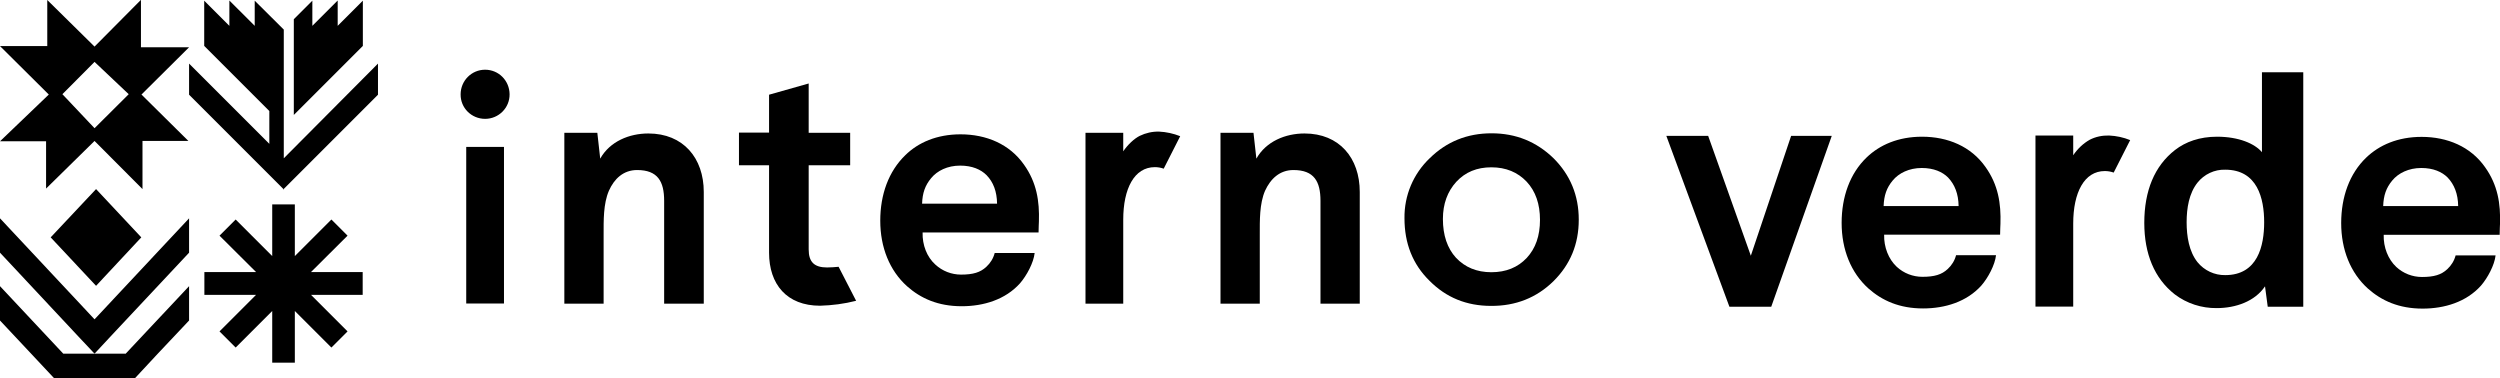
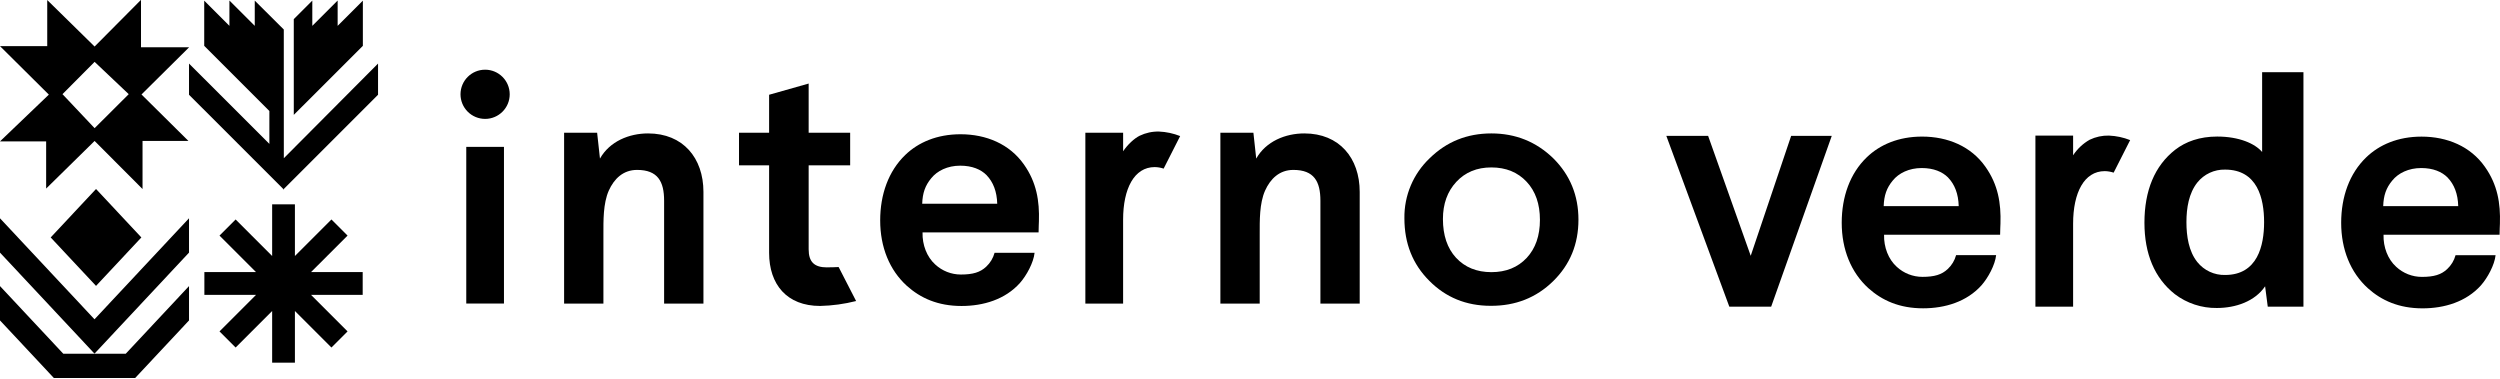
- <svg xmlns="http://www.w3.org/2000/svg" version="1.1" id="Livello_1" x="0px" y="0px" viewBox="0 0 1470.3 222.3" style="enable-background:new 0 0 1470.3 222.3;" xml:space="preserve">
-   <polygon points="1041.7,180.4 1017.1,180.4 980,79.9 1004.6,79.9 1029.7,150.4 1053.4,79.9 1077.3,79.9 " />
-   <path d="M1145.7,104.4c-3.3-3.3-8.4-5.6-15.5-5.6c-7.4,0-13.5,3-17.1,7.4c-3.5,4.2-5.1,8.7-5.3,15h44.1  C1151.8,114,1149.6,108.5,1145.7,104.4 M1176.3,138h-68.2c-0.2,7.4,2.6,14.4,7.4,18.9c4.1,3.8,9.5,5.9,15.1,5.9  c7.1,0,11.4-1.3,14.9-4.6c2.4-2.2,4.1-5,4.9-8.1h23.5c-0.6,5.7-4.7,13.3-8.6,17.8c-8.6,9.6-21.4,13.5-34.3,13.5  c-13.9,0-24.1-4.6-32.2-11.8c-10.2-9.2-15.7-22.8-15.7-38.5c0-15.4,4.9-29.1,14.7-38.5c7.7-7.4,18.6-12.2,32.6-12.2  c15.1,0,28.8,5.7,37.3,17.8c7.5,10.5,9.2,21.5,8.8,33.5C1176.5,131.6,1176.3,136,1176.3,138" />
-   <path d="M1308.7,99.8c-6.3-0.2-12.4,2.7-16.3,7.6c-5,6.3-6.4,15-6.4,23.3s1.4,17.2,6.4,23.5c4,4.9,10,7.7,16.3,7.6  c19.1,0,22.9-17.2,22.9-31.1S1327.7,99.8,1308.7,99.8 M1333.7,180.4l-1.6-12c-6,8.9-17.3,12.8-28.4,12.8c-8.9,0.1-17.6-2.7-24.7-8.1  c-12-9.4-17.9-23.9-17.9-42c0-18.9,6-33.5,18.1-42.9c6.2-4.8,14.4-7.8,24.7-7.8c12.8,0,22.2,4.1,26.4,9.1v-47h24.3v137.9H1333.7z" />
-   <path d="M1240.4,79.7c-4-0.1-7.9,0.7-11.4,2.5c-3.9,2.2-7.2,5.4-9.7,9.1V79.7h-22.2v100.6h22.2v-48.8c0-18.3,6.5-30.9,18.6-30.9  c1.8,0,3.5,0.3,5.2,0.9l9.7-19.1C1248.9,80.8,1244.7,79.9,1240.4,79.7" />
-   <path d="M1439.5,104.4c-3.3-3.3-8.4-5.6-15.5-5.6c-7.4,0-13.5,3-17.1,7.4c-3.5,4.2-5.1,8.7-5.3,15h44.1  C1445.6,114,1443.4,108.5,1439.5,104.4 M1470.1,138.1h-68.2c-0.2,7.4,2.6,14.4,7.4,18.9c4.1,3.8,9.5,5.9,15.1,5.9  c7.1,0,11.4-1.3,14.9-4.6c2.4-2.2,4.1-5,4.9-8.1h23.5c-0.6,5.7-4.7,13.3-8.6,17.8c-8.6,9.6-21.4,13.5-34.3,13.5  c-13.9,0-24.1-4.6-32.2-11.8c-10.2-9.2-15.7-22.8-15.7-38.5c0-15.4,4.9-29.1,14.7-38.5c7.7-7.4,18.6-12.2,32.6-12.2  c15.1,0,28.8,5.7,37.3,17.8c7.5,10.5,9.2,21.5,8.8,33.5C1470.3,131.6,1470.1,136,1470.1,138.1" />
-   <path d="M390.6,178.6v-60.5c0-11.3-3.7-18.1-15.9-18.1c-8.1,0-13.5,5.2-16.6,12.2c-3.3,7.6-3.1,17.6-3.1,25.7v40.7h-23.1V78.1h19.4  l1.7,15.2c5.7-10.2,17.2-14.8,28.3-14.8c20.5,0,32.6,14.4,32.6,34.4v65.7L390.6,178.6L390.6,178.6z" />
-   <path d="M776.6,178.6v-60.5c0-11.3-3.7-18.1-15.9-18.1c-8.1,0-13.5,5.2-16.7,12.2c-3.3,7.6-3.1,17.6-3.1,25.7v40.7h-23.1V78.1h19.4  l1.7,15.2c5.7-10.2,17.2-14.8,28.3-14.8c20.5,0,32.5,14.4,32.5,34.4v65.7L776.6,178.6L776.6,178.6z" />
-   <rect x="274.2" y="86.4" width="22.2" height="92.1" />
-   <path d="M285.3,69.9c8,0,14.5-6.5,14.4-14.5S293.3,41,285.3,41s-14.4,6.5-14.4,14.5C270.8,63.5,277.3,69.9,285.3,69.9L285.3,69.9" />
-   <path d="M486.4,157.3c-7.5,0-10.8-3.2-10.8-10.6V97.2H500V78.1h-24.4v-29l-23.3,6.6V78h-17.7v19.2h17.7v51.4  c0,18.6,10.4,31.2,30,31.2c7.1-0.2,14.2-1.1,21.2-2.9l-10.3-20C490.9,157.2,488.8,157.2,486.4,157.3" />
-   <path d="M681.7,77.4c-4-0.1-7.9,0.8-11.4,2.5c-3.2,1.6-7,5.1-9.7,9.1V78.1h-22.2v100.5h22.2v-49.4c0-18.3,6.5-30.9,18.6-30.9  c1.8,0,3.5,0.3,5.2,0.9l9.7-19.1C690.1,78.5,685.9,77.6,681.7,77.4" />
-   <path d="M826,128.4c-0.2-13.4,5.2-26.2,14.9-35.4c9.9-9.7,22-14.6,36.3-14.6s26.4,4.9,36.5,14.7c9.8,9.8,14.8,21.8,14.8,36.1  c0,14.4-5,26.4-14.9,36.2c-9.9,9.7-22.2,14.6-36.7,14.5c-14.4,0-26.4-4.9-36.2-14.8C830.8,155.4,826,143.1,826,128.4 M848.6,128.8  c0,9.6,2.6,17.2,7.7,22.8c5.3,5.6,12.2,8.5,20.8,8.5s15.5-2.8,20.8-8.4c5.2-5.6,7.8-13,7.8-22.4c0-9.3-2.6-16.8-7.8-22.4  c-5.3-5.6-12.2-8.5-20.8-8.5c-8.5,0-15.3,2.8-20.6,8.5C851.3,112.6,848.6,119.9,848.6,128.8" />
-   <path d="M580.2,103c-3.3-3.3-8.4-5.6-15.5-5.6c-7.5,0-13.5,3-17.1,7.4c-3.5,4.2-5.1,8.7-5.3,15h44.1  C586.3,112.6,584.2,107.1,580.2,103 M610.8,136.7h-68.2c-0.2,7.4,2.5,14.4,7.5,18.9c4.1,3.8,9.5,5.9,15.1,5.9  c7.1,0,11.4-1.3,14.9-4.6c2.4-2.2,4.1-5,4.9-8.1h23.5c-0.6,5.7-4.7,13.3-8.6,17.8c-8.6,9.6-21.4,13.5-34.3,13.5  c-13.9,0-24.1-4.6-32.2-11.8c-10.2-9.2-15.7-22.8-15.7-38.5c0-15.4,4.9-29,14.7-38.5C540,83.8,551,79,564.9,79  c15.1,0,28.8,5.7,37.3,17.8c7.5,10.5,9.2,21.5,8.8,33.5C611,130.2,610.8,134.6,610.8,136.7" />
-   <polygon points="213.3,160 182.9,160 204.4,138.6 194.9,129.1 173.4,150.6 173.4,120.2 160.1,120.2 160.1,150.6 138.6,129.1   129.1,138.6 150.6,160 120.2,160 120.2,173.4 150.6,173.4 129.1,194.9 138.6,204.4 160.1,182.9 160.1,213.3 173.4,213.3   173.4,182.9 194.9,204.4 204.4,194.9 182.9,173.4 213.3,173.4 " />
-   <path d="M55.6,36.4l20.1,19l-20.1,20l-18.9-20L55.6,36.4z M27.1,83.1v27.8l28.5-28l28.2,28.3V82.9h27L83.2,55.6l28-27.8H82.9V0h-0.1  L55.6,27.4L27.8,0v27.1H0l28.7,28.5L0,83.1H27.1z" />
-   <polygon points="213.4,27 213.4,0.4 198.6,15.2 198.6,0.3 183.7,15.2 183.7,0.4 172.8,11.3 172.8,67.6 " />
-   <polygon points="166.9,93.1 166.9,17.4 149.8,0.4 149.8,15.2 134.9,0.3 134.9,15.2 120.1,0.4 120.1,27 158.4,65.3 158.4,84.6   111.2,37.4 111.2,55.7 166.6,111.1 166.6,111.5 166.8,111.3 166.9,111.5 166.9,111.1 222.3,55.7 222.3,37.4 " />
-   <polygon points="111.2,148.6 111.2,128.4 55.6,187.8 0,128.4 0,148.6 46.1,197.9 55.6,208 65,197.9 " />
-   <polygon points="41.1,208 37.2,208 0,168.3 0,188.5 18.3,208 31.7,222.3 36.1,222.3 75.1,222.3 79.5,222.3 92.8,208 111.2,188.5   111.2,168.3 74.2,207.7 74,208 55.6,208 55.6,208 55.5,208 " />
-   <polygon points="83.1,139.6 56.5,168.1 29.8,139.6 56.5,111.2 " />
+ <svg xmlns="http://www.w3.org/2000/svg" viewBox="0 0 1470.34 222.32">
+   <polygon points="1041.68 180.38 1017.08 180.38 980.03 79.92 1004.61 79.92 1029.66 150.44 1053.44 79.92 1077.32 79.92 1041.68 180.38" />
+   <path d="M1171.38,144.82c-3.34-3.33-8.44-5.55-15.5-5.55-7.45,0-13.53,3-17.06,7.4-3.53,4.25-5.1,8.69-5.29,15h44.12c-.19-7.21-2.35-12.76-6.27-16.83M1202,178.48h-68.25c-.19,7.4,2.55,14.43,7.45,18.87a22.19,22.19,0,0,0,15.1,5.92c7.07,0,11.38-1.29,14.91-4.62a17.3,17.3,0,0,0,4.9-8.14h23.54c-.59,5.73-4.71,13.32-8.63,17.76-8.63,9.61-21.38,13.5-34.32,13.5-13.93,0-24.13-4.63-32.17-11.84-10.19-9.25-15.69-22.75-15.69-38.47,0-15.36,4.91-29.05,14.71-38.48,7.65-7.4,18.63-12.21,32.56-12.21,15.1,0,28.83,5.74,37.26,17.76,7.46,10.54,9.22,21.46,8.83,33.48,0,0-.2,4.44-.2,6.47" transform="translate(-25.66 -40.44)" />
+   <path d="M1334.32,140.19a20.3,20.3,0,0,0-16.33,7.59c-5,6.29-6.41,15-6.41,23.3s1.36,17.21,6.41,23.5a20.32,20.32,0,0,0,16.33,7.58c19.06,0,22.94-17.2,22.94-31.08s-3.88-30.89-22.94-30.89m25.09,80.63-1.56-12c-6,8.88-17.31,12.76-28.39,12.76a39.87,39.87,0,0,1-24.69-8.14c-12-9.43-17.89-23.86-17.89-42,0-18.87,6-33.49,18.08-42.92,6.23-4.81,14.39-7.77,24.7-7.77,12.83,0,22.16,4.07,26.44,9.07V82.9h24.3V220.82Z" transform="translate(-25.66 -40.44)" />
+   <path d="M1266.08,120.18a24.86,24.86,0,0,0-11.43,2.46,28.54,28.54,0,0,0-9.72,9.13V120.18h-22.17V220.82h22.17V172c0-18.26,6.52-30.91,18.61-30.91a17.3,17.3,0,0,1,5.23.89l9.71-19.14a37.89,37.89,0,0,0-12.4-2.65" transform="translate(-25.66 -40.44)" />
+   <path d="M1465.16,144.82c-3.34-3.33-8.44-5.55-15.5-5.55-7.45,0-13.53,3-17.06,7.4-3.53,4.25-5.1,8.69-5.29,15h44.12c-.19-7.21-2.35-12.76-6.27-16.83m30.59,33.66H1427.5c-.19,7.4,2.55,14.43,7.45,18.87a22.2,22.2,0,0,0,15.11,5.92c7.06,0,11.37-1.29,14.9-4.62a17.3,17.3,0,0,0,4.9-8.14h23.54c-.59,5.73-4.71,13.32-8.63,17.76-8.63,9.61-21.38,13.5-34.32,13.5-13.93,0-24.13-4.63-32.17-11.84-10.19-9.25-15.69-22.75-15.69-38.47,0-15.36,4.91-29.05,14.71-38.48,7.65-7.4,18.63-12.21,32.56-12.21,15.1,0,28.83,5.74,37.26,17.76,7.46,10.54,9.22,21.46,8.83,33.48,0,0-.2,4.44-.2,6.47" transform="translate(-25.66 -40.44)" />
+   <path d="M416.25,219V158.49c0-11.28-3.7-18.12-15.91-18.12-8.14,0-13.5,5.18-16.65,12.21-3.33,7.58-3.14,17.57-3.14,25.71V219H357.43V118.5h19.42l1.67,15.21c5.74-10.18,17.21-14.8,28.3-14.8,20.54,0,32.56,14.43,32.56,34.4V219Z" transform="translate(-25.66 -40.44)" />
+   <path d="M802.24,219V158.49c0-11.28-3.7-18.12-15.91-18.12-8.14,0-13.5,5.18-16.65,12.21-3.33,7.58-3.14,17.57-3.14,25.71V219H743.41V118.5h19.42l1.66,15.21c5.74-10.18,17.21-14.8,28.31-14.8,20.53,0,32.55,14.43,32.55,34.4V219Z" transform="translate(-25.66 -40.44)" />
+   <rect x="274.23" y="86.38" width="22.17" height="92.14" />
+   <path d="M311,110.37A14.47,14.47,0,1,0,296.5,95.9,14.47,14.47,0,0,0,311,110.37" transform="translate(-25.66 -40.44)" />
+   <path d="M512.06,197.7c-7.45,0-10.8-3.17-10.8-10.62V137.69h24.41V118.5H501.26V89.58L478,96.17V118.5h-17.7v19.19H478v51.44c0,18.63,10.44,31.25,30,31.25a95.1,95.1,0,0,0,21.17-2.89l-10.28-20c-2.3.13-4.44.18-6.81.18" transform="translate(-25.66 -40.44)" />
+   <path d="M707.35,117.81a24.89,24.89,0,0,0-11.43,2.47c-3.15,1.57-7,5.1-9.71,9.13V118.5H664V219H686.2V169.63c0-18.26,6.52-30.92,18.6-30.92a17.33,17.33,0,0,1,5.24.9l9.71-19.14a38,38,0,0,0-12.41-2.66" transform="translate(-25.66 -40.44)" />
+   <path d="M851.64,168.87a47.68,47.68,0,0,1,14.88-35.38q14.88-14.58,36.26-14.58t36.46,14.68Q954,148.27,954,169.65q0,21.58-14.89,36.17T902.38,220.3q-21.57,0-36.16-14.78-14.58-14.58-14.58-36.65m22.66.39q0,14.38,7.69,22.76,7.88,8.47,20.79,8.48t20.79-8.38q7.78-8.37,7.78-22.37t-7.78-22.36q-7.89-8.47-20.79-8.48-12.72,0-20.6,8.48t-7.88,21.87" transform="translate(-25.66 -40.44)" />
+   <path d="M605.89,143.43c-3.33-3.33-8.43-5.55-15.49-5.55-7.46,0-13.53,3-17.06,7.4-3.53,4.25-5.1,8.69-5.3,15h44.13c-.2-7.21-2.36-12.76-6.28-16.83m30.6,33.66H568.24c-.2,7.4,2.55,14.43,7.45,18.87a22.17,22.17,0,0,0,15.1,5.92c7.06,0,11.37-1.29,14.9-4.62a17.31,17.31,0,0,0,4.91-8.14h23.53c-.59,5.73-4.7,13.32-8.63,17.76-8.63,9.61-21.37,13.5-34.32,13.5-13.92,0-24.12-4.63-32.16-11.84-10.2-9.25-15.69-22.75-15.69-38.47,0-15.36,4.9-29,14.71-38.48,7.65-7.4,18.63-12.21,32.55-12.21,15.1,0,28.83,5.74,37.27,17.76,7.45,10.54,9.21,21.46,8.82,33.48,0,0-.19,4.44-.19,6.47" transform="translate(-25.66 -40.44)" />
+   <polygon points="213.31 160.03 182.93 160.03 204.41 138.56 194.93 129.08 173.45 150.56 173.45 120.18 160.06 120.18 160.06 150.56 138.58 129.08 129.1 138.56 150.58 160.03 120.2 160.03 120.2 173.43 150.58 173.43 129.1 194.91 138.58 204.39 160.06 182.91 160.06 213.28 173.45 213.28 173.45 182.91 194.93 204.39 204.41 194.91 182.93 173.43 213.31 173.43 213.31 160.03" />
+   <path d="M81.3,76.82l20.07,19-20.07,20-18.89-20ZM52.8,123.59v27.75l28.5-28,28.19,28.27V123.34h27L108.88,96l28-27.75H108.59V40.44h-.1L81.3,67.81,53.44,40.46V67.57H25.66L54.39,96.09l-28.73,27.5Z" transform="translate(-25.66 -40.44)" />
+   <polygon points="213.41 26.96 213.41 0.39 198.58 15.21 198.58 0.31 183.68 15.21 183.68 0.36 172.78 11.26 172.79 67.56 213.41 26.96" />
+   <polygon points="166.93 93.06 166.91 17.36 149.83 0.36 149.83 15.2 134.93 0.31 134.93 15.2 120.11 0.39 120.11 26.96 158.43 65.28 158.43 84.63 111.17 37.38 111.17 55.73 166.58 111.13 166.58 111.48 166.75 111.31 166.93 111.48 166.93 111.13 222.34 55.73 222.34 37.38 166.93 93.06" />
+   <polygon points="111.17 148.56 111.17 128.37 55.58 187.79 0 128.39 0 148.58 46.14 197.89 55.58 207.99 65.03 197.89 111.17 148.56" />
+   <polygon points="41.11 208.04 37.22 208.04 0 168.26 0 188.46 18.33 208.04 31.68 222.32 36.07 222.32 75.11 222.32 79.49 222.32 92.85 208.04 111.17 188.46 111.17 168.26 74.24 207.74 73.96 208.04 55.63 208.04 55.58 207.99 55.53 208.04 41.11 208.04" />
+   <polygon points="83.14 139.65 56.48 168.15 29.81 139.65 56.48 111.15 83.14 139.65" />
</svg>
